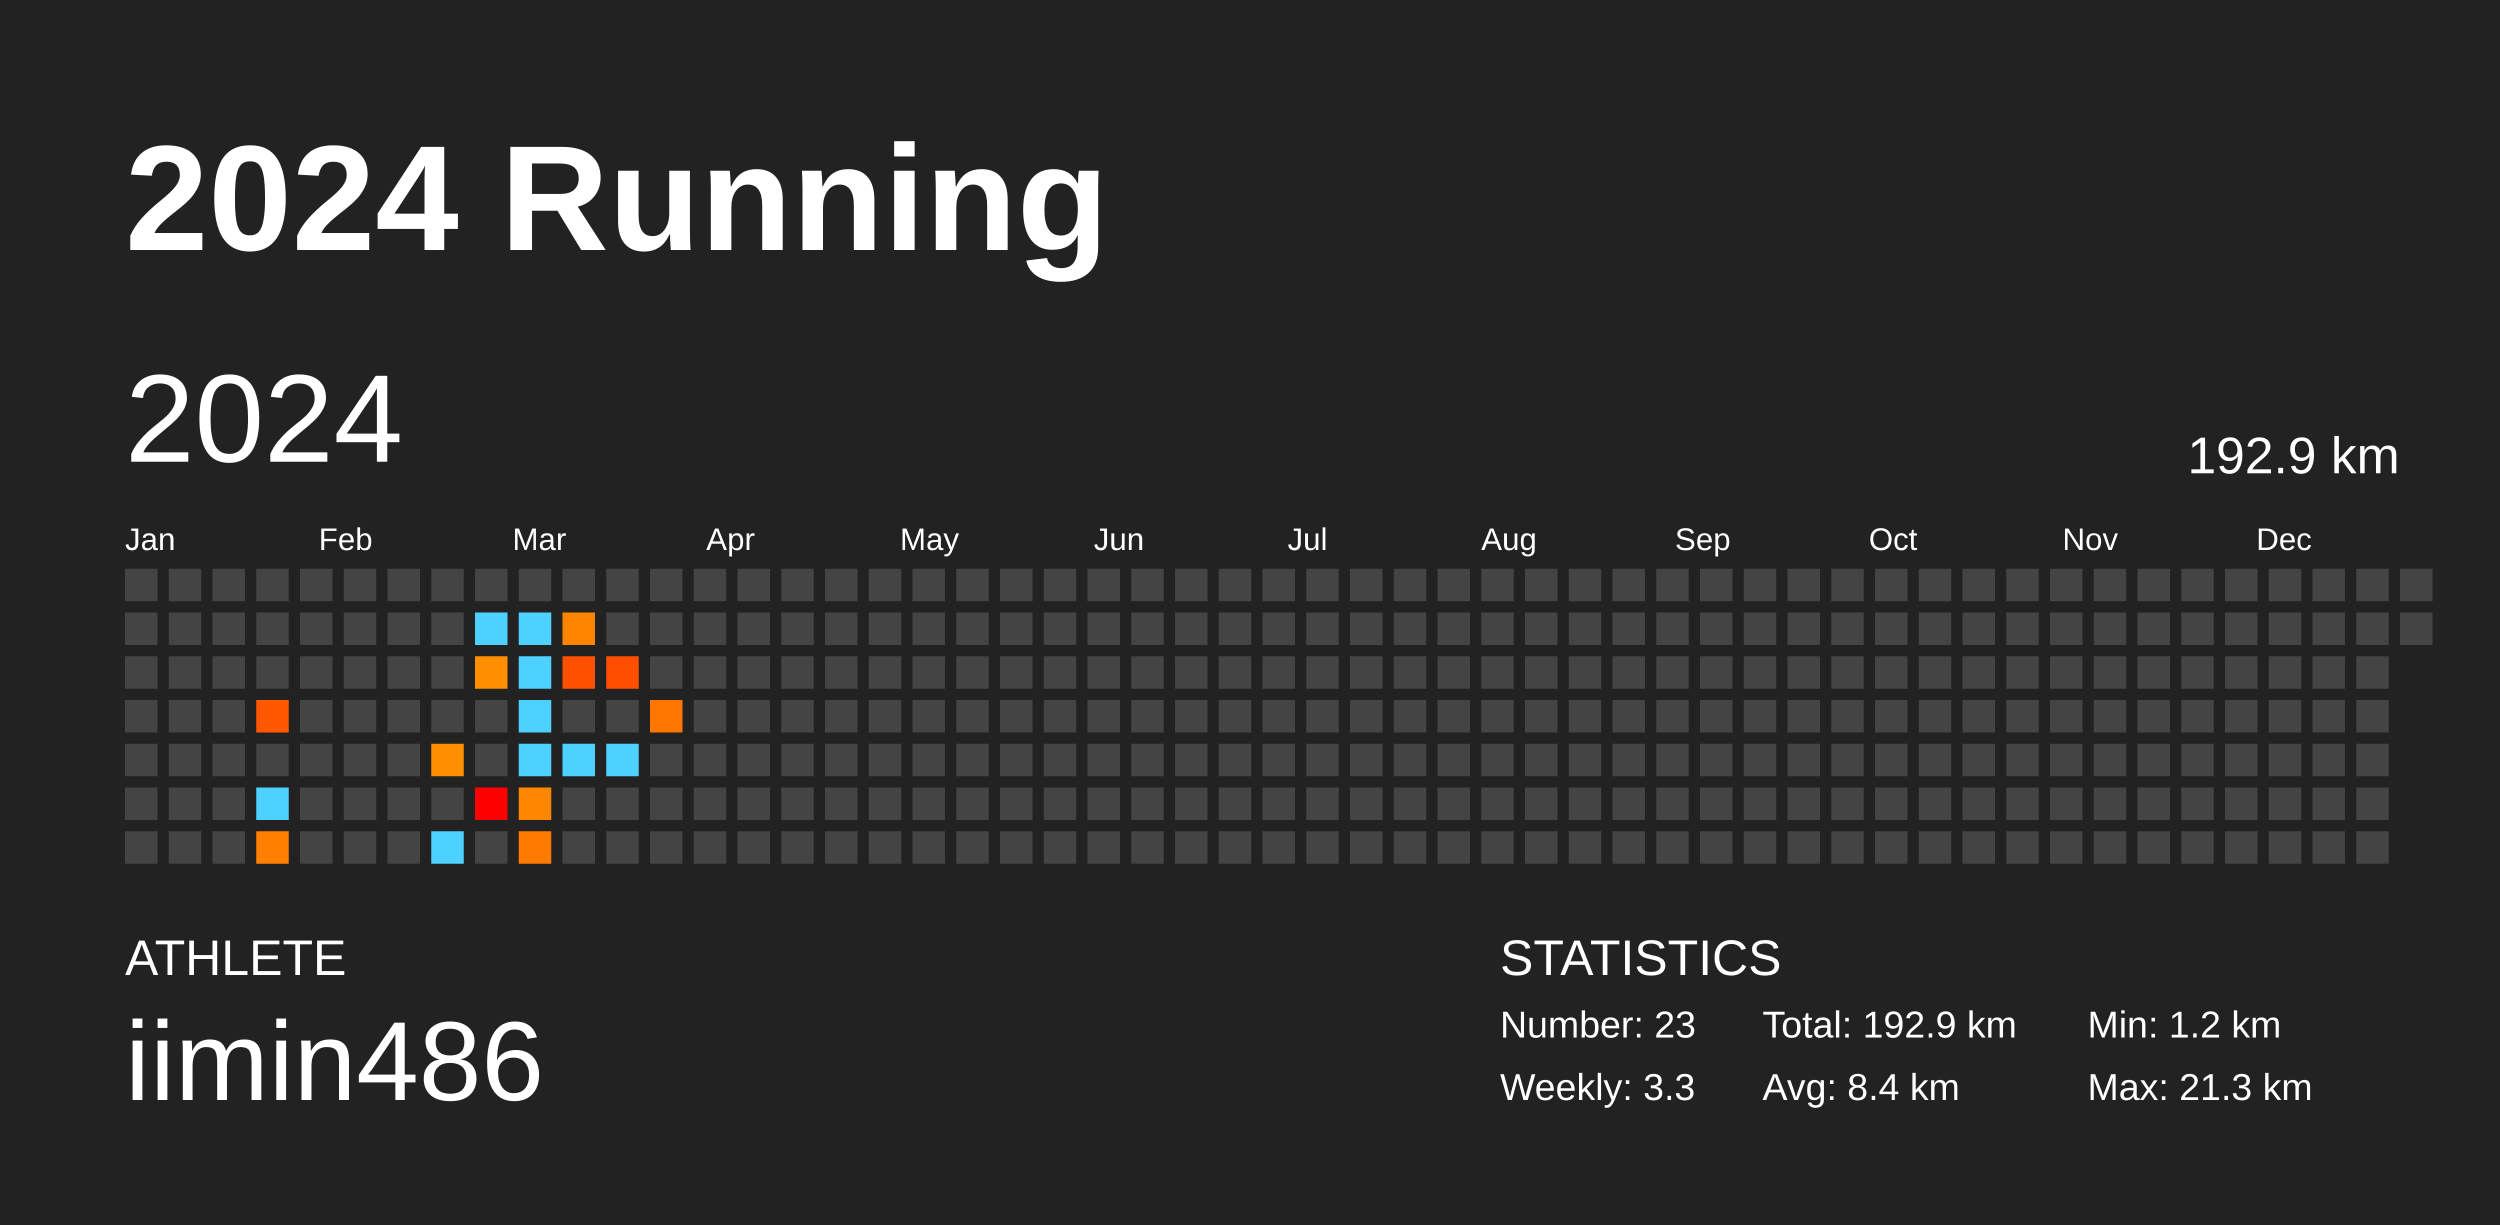
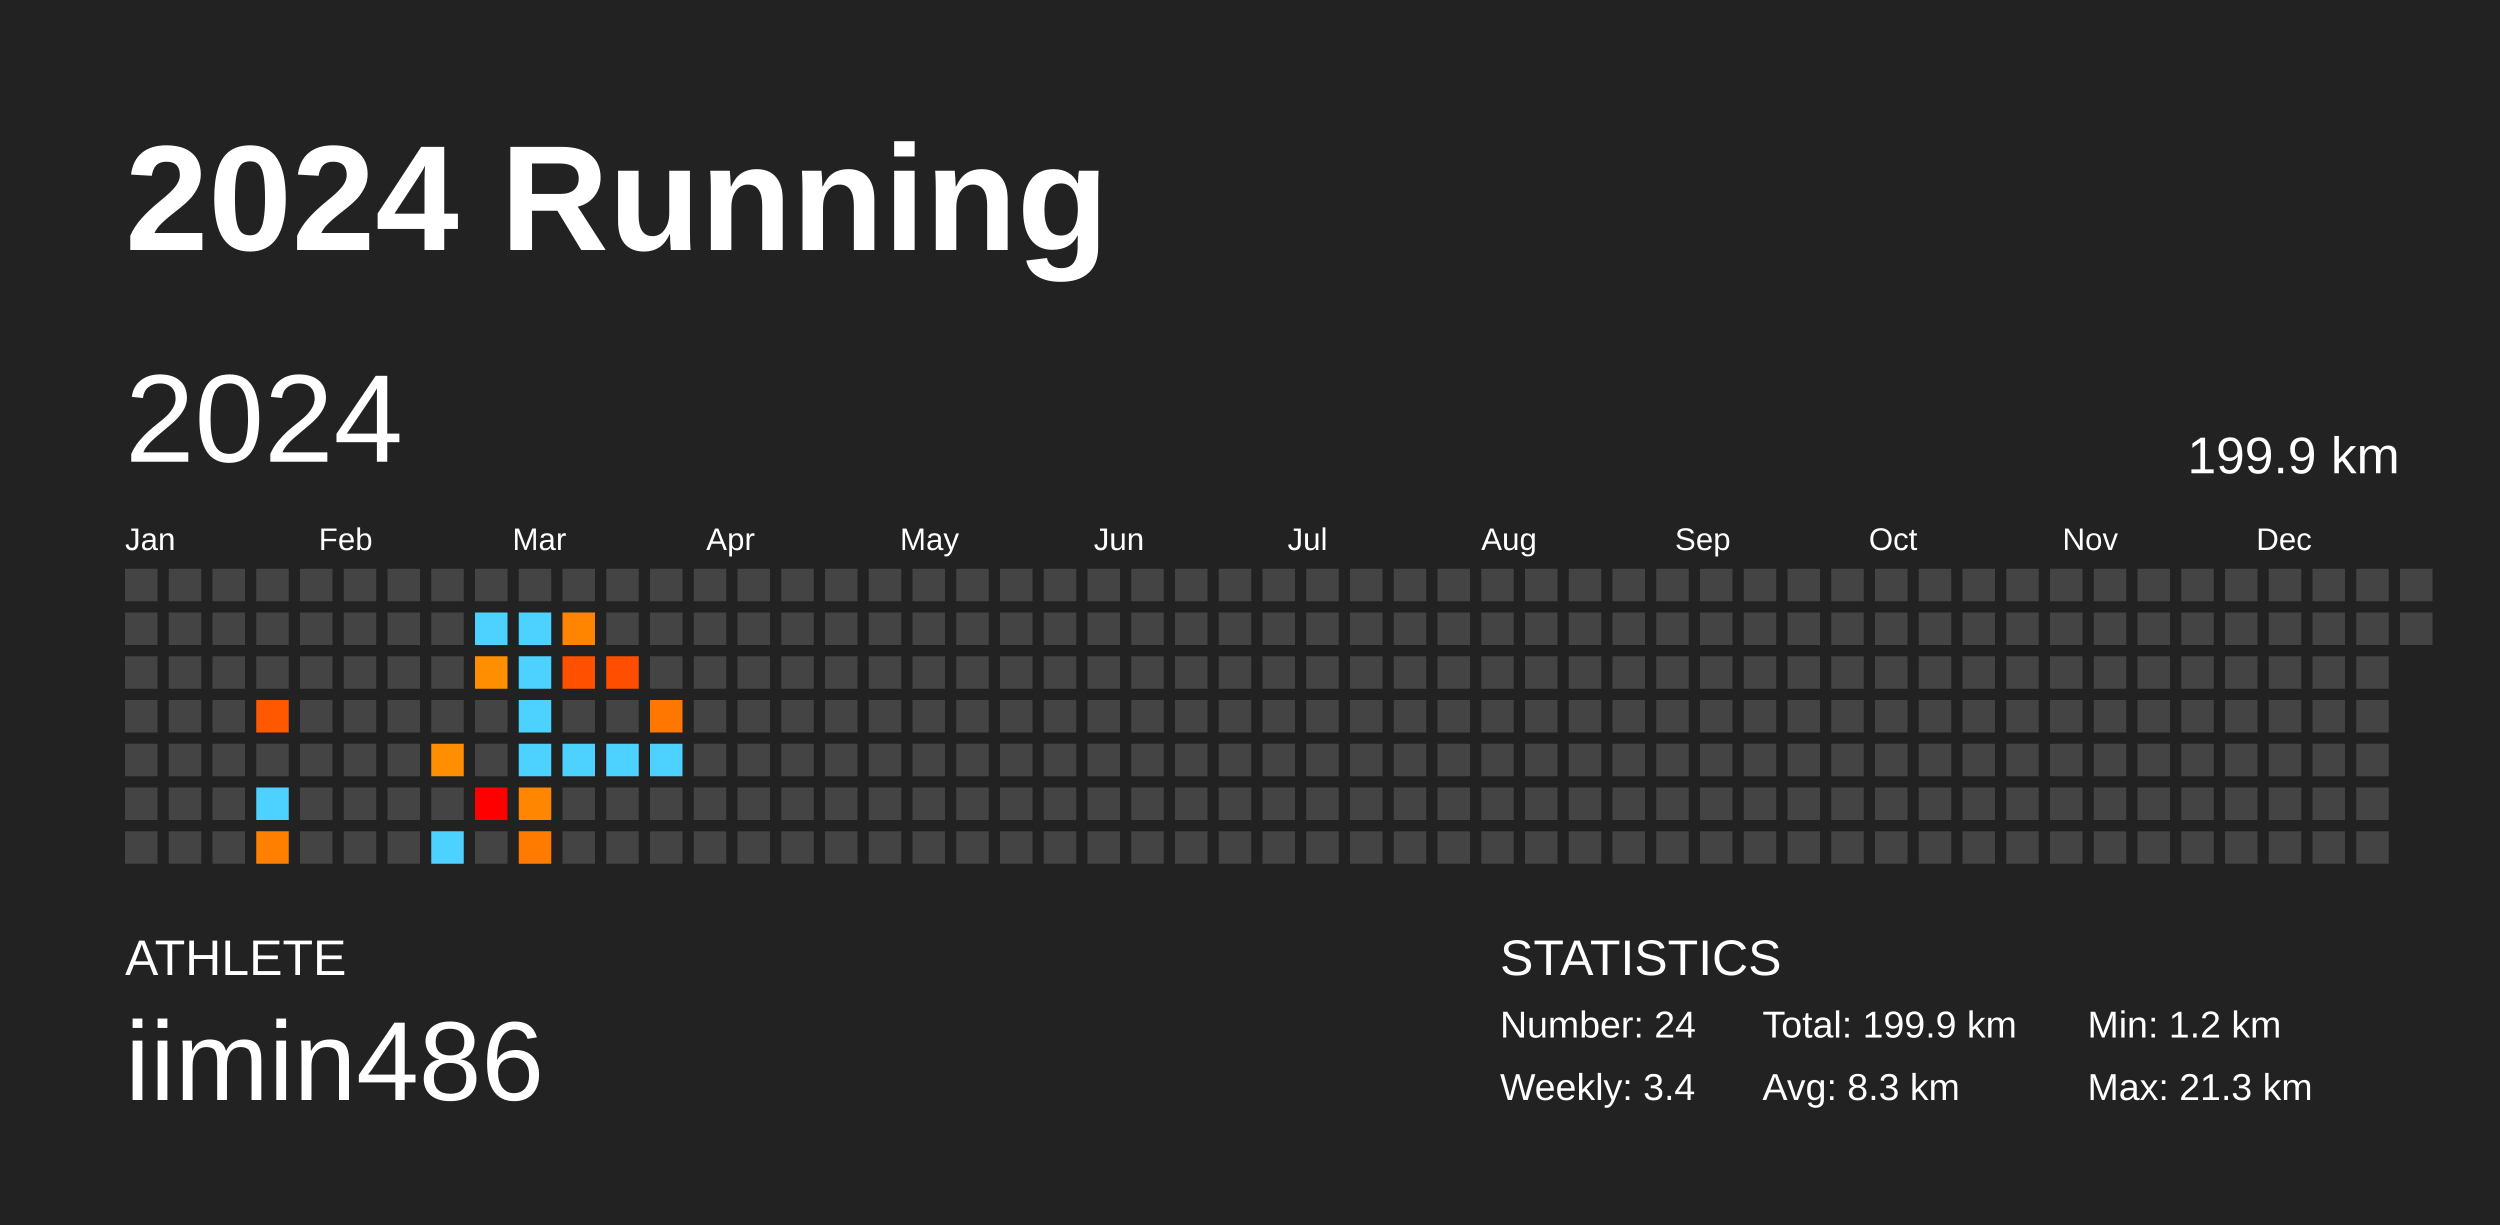
<svg xmlns="http://www.w3.org/2000/svg" baseProfile="full" height="98mm" version="1.1" viewBox="0,0,200,98" width="200mm">
  <defs />
  <rect fill="#222222" height="98" width="200" x="0" y="0" />
  <text fill="#FFFFFF" style="font-size:12px; font-family:Arial; font-weight:bold;" x="10" y="20">2024 Running</text>
  <text fill="#FFFFFF" style="font-size:4px; font-family:Arial" x="10" y="78">ATHLETE</text>
  <text fill="#FFFFFF" style="font-size:9px; font-family:Arial" x="10" y="88">iimin486</text>
  <text fill="#FFFFFF" style="font-size:4px; font-family:Arial" x="120" y="78">STATISTICS</text>
-   <text fill="#FFFFFF" style="font-size:3px; font-family:Arial" x="120" y="83">Number: 23</text>
-   <text fill="#FFFFFF" style="font-size:3px; font-family:Arial" x="120" y="88">Weekly: 3.3</text>
-   <text fill="#FFFFFF" style="font-size:3px; font-family:Arial" x="141" y="83">Total: 192.9 km</text>
-   <text fill="#FFFFFF" style="font-size:3px; font-family:Arial" x="141" y="88">Avg: 8.4 km</text>
+   <text fill="#FFFFFF" style="font-size:3px; font-family:Arial" x="120" y="83">Number: 24</text>
+   <text fill="#FFFFFF" style="font-size:3px; font-family:Arial" x="120" y="88">Weekly: 3.4</text>
+   <text fill="#FFFFFF" style="font-size:3px; font-family:Arial" x="141" y="83">Total: 199.9 km</text>
+   <text fill="#FFFFFF" style="font-size:3px; font-family:Arial" x="141" y="88">Avg: 8.3 km</text>
  <text fill="#FFFFFF" style="font-size:3px; font-family:Arial" x="167" y="83">Min: 1.2 km</text>
  <text fill="#FFFFFF" style="font-size:3px; font-family:Arial" x="167" y="88">Max: 21.3 km</text>
  <text dominant-baseline="hanging" fill="#FFFFFF" style="font-size:10.0px; font-family:Arial;" x="10" y="30">2024</text>
-   <text dominant-baseline="hanging" fill="#FFFFFF" style="font-size:4.125px; font-family:Arial;" x="175" y="35">192.9 km</text>
+   <text dominant-baseline="hanging" fill="#FFFFFF" style="font-size:4.125px; font-family:Arial;" x="175" y="35">199.9 km</text>
  <text fill="#FFFFFF" style="font-size:2.5px; font-family:Arial" x="10.0" y="44">Jan</text>
  <text fill="#FFFFFF" style="font-size:2.5px; font-family:Arial" x="25.5" y="44">Feb</text>
  <text fill="#FFFFFF" style="font-size:2.5px; font-family:Arial" x="41.0" y="44">Mar</text>
  <text fill="#FFFFFF" style="font-size:2.5px; font-family:Arial" x="56.5" y="44">Apr</text>
  <text fill="#FFFFFF" style="font-size:2.5px; font-family:Arial" x="72.0" y="44">May</text>
  <text fill="#FFFFFF" style="font-size:2.5px; font-family:Arial" x="87.5" y="44">Jun</text>
  <text fill="#FFFFFF" style="font-size:2.5px; font-family:Arial" x="103.0" y="44">Jul</text>
  <text fill="#FFFFFF" style="font-size:2.5px; font-family:Arial" x="118.5" y="44">Aug</text>
  <text fill="#FFFFFF" style="font-size:2.5px; font-family:Arial" x="134.0" y="44">Sep</text>
  <text fill="#FFFFFF" style="font-size:2.5px; font-family:Arial" x="149.5" y="44">Oct</text>
  <text fill="#FFFFFF" style="font-size:2.5px; font-family:Arial" x="165.0" y="44">Nov</text>
  <text fill="#FFFFFF" style="font-size:2.5px; font-family:Arial" x="180.5" y="44">Dec</text>
  <rect fill="#444444" height="2.6" width="2.6" x="10.0" y="45.5" />
  <rect fill="#444444" height="2.6" width="2.6" x="10.0" y="49.0" />
  <rect fill="#444444" height="2.6" width="2.6" x="10.0" y="52.5" />
  <rect fill="#444444" height="2.6" width="2.6" x="10.0" y="56.0" />
  <rect fill="#444444" height="2.6" width="2.6" x="10.0" y="59.5" />
  <rect fill="#444444" height="2.6" width="2.6" x="10.0" y="63.0" />
  <rect fill="#444444" height="2.6" width="2.6" x="10.0" y="66.5" />
  <rect fill="#444444" height="2.6" width="2.6" x="13.5" y="45.5" />
  <rect fill="#444444" height="2.6" width="2.6" x="13.5" y="49.0" />
  <rect fill="#444444" height="2.6" width="2.6" x="13.5" y="52.5" />
  <rect fill="#444444" height="2.6" width="2.6" x="13.5" y="56.0" />
  <rect fill="#444444" height="2.6" width="2.6" x="13.5" y="59.5" />
  <rect fill="#444444" height="2.6" width="2.6" x="13.5" y="63.0" />
  <rect fill="#444444" height="2.6" width="2.6" x="13.5" y="66.5" />
  <rect fill="#444444" height="2.6" width="2.6" x="17.0" y="45.5" />
  <rect fill="#444444" height="2.6" width="2.6" x="17.0" y="49.0" />
  <rect fill="#444444" height="2.6" width="2.6" x="17.0" y="52.5" />
  <rect fill="#444444" height="2.6" width="2.6" x="17.0" y="56.0" />
  <rect fill="#444444" height="2.6" width="2.6" x="17.0" y="59.5" />
  <rect fill="#444444" height="2.6" width="2.6" x="17.0" y="63.0" />
  <rect fill="#444444" height="2.6" width="2.6" x="17.0" y="66.5" />
  <rect fill="#444444" height="2.6" width="2.6" x="20.5" y="45.5" />
  <rect fill="#444444" height="2.6" width="2.6" x="20.5" y="49.0" />
  <rect fill="#444444" height="2.6" width="2.6" x="20.5" y="52.5" />
  <rect fill="#ff5800" height="2.6" width="2.6" x="20.5" y="56.0" />
  <rect fill="#444444" height="2.6" width="2.6" x="20.5" y="59.5" />
  <rect fill="#4dd2ff" height="2.6" width="2.6" x="20.5" y="63.0" />
  <rect fill="#ff7f00" height="2.6" width="2.6" x="20.5" y="66.5" />
  <rect fill="#444444" height="2.6" width="2.6" x="24.0" y="45.5" />
  <rect fill="#444444" height="2.6" width="2.6" x="24.0" y="49.0" />
  <rect fill="#444444" height="2.6" width="2.6" x="24.0" y="52.5" />
  <rect fill="#444444" height="2.6" width="2.6" x="24.0" y="56.0" />
  <rect fill="#444444" height="2.6" width="2.6" x="24.0" y="59.5" />
  <rect fill="#444444" height="2.6" width="2.6" x="24.0" y="63.0" />
  <rect fill="#444444" height="2.6" width="2.6" x="24.0" y="66.5" />
  <rect fill="#444444" height="2.6" width="2.6" x="27.5" y="45.5" />
  <rect fill="#444444" height="2.6" width="2.6" x="27.5" y="49.0" />
  <rect fill="#444444" height="2.6" width="2.6" x="27.5" y="52.5" />
  <rect fill="#444444" height="2.6" width="2.6" x="27.5" y="56.0" />
  <rect fill="#444444" height="2.6" width="2.6" x="27.5" y="59.5" />
  <rect fill="#444444" height="2.6" width="2.6" x="27.5" y="63.0" />
  <rect fill="#444444" height="2.6" width="2.6" x="27.5" y="66.5" />
  <rect fill="#444444" height="2.6" width="2.6" x="31.0" y="45.5" />
  <rect fill="#444444" height="2.6" width="2.6" x="31.0" y="49.0" />
  <rect fill="#444444" height="2.6" width="2.6" x="31.0" y="52.5" />
  <rect fill="#444444" height="2.6" width="2.6" x="31.0" y="56.0" />
  <rect fill="#444444" height="2.6" width="2.6" x="31.0" y="59.5" />
  <rect fill="#444444" height="2.6" width="2.6" x="31.0" y="63.0" />
  <rect fill="#444444" height="2.6" width="2.6" x="31.0" y="66.5" />
  <rect fill="#444444" height="2.6" width="2.6" x="34.5" y="45.5" />
  <rect fill="#444444" height="2.6" width="2.6" x="34.5" y="49.0" />
  <rect fill="#444444" height="2.6" width="2.6" x="34.5" y="52.5" />
  <rect fill="#444444" height="2.6" width="2.6" x="34.5" y="56.0" />
  <rect fill="#ff8f00" height="2.6" width="2.6" x="34.5" y="59.5" />
  <rect fill="#444444" height="2.6" width="2.6" x="34.5" y="63.0" />
  <rect fill="#4dd2ff" height="2.6" width="2.6" x="34.5" y="66.5" />
  <rect fill="#444444" height="2.6" width="2.6" x="38.0" y="45.5" />
  <rect fill="#4dd2ff" height="2.6" width="2.6" x="38.0" y="49.0" />
  <rect fill="#ff8f00" height="2.6" width="2.6" x="38.0" y="52.5" />
  <rect fill="#444444" height="2.6" width="2.6" x="38.0" y="56.0" />
  <rect fill="#444444" height="2.6" width="2.6" x="38.0" y="59.5" />
  <rect fill="red" height="2.6" width="2.6" x="38.0" y="63.0" />
  <rect fill="#444444" height="2.6" width="2.6" x="38.0" y="66.5" />
  <rect fill="#444444" height="2.6" width="2.6" x="41.5" y="45.5" />
  <rect fill="#4dd2ff" height="2.6" width="2.6" x="41.5" y="49.0" />
  <rect fill="#4dd2ff" height="2.6" width="2.6" x="41.5" y="52.5" />
  <rect fill="#4dd2ff" height="2.6" width="2.6" x="41.5" y="56.0" />
  <rect fill="#4dd2ff" height="2.6" width="2.6" x="41.5" y="59.5" />
  <rect fill="#ff8600" height="2.6" width="2.6" x="41.5" y="63.0" />
  <rect fill="#ff7b00" height="2.6" width="2.6" x="41.5" y="66.5" />
  <rect fill="#444444" height="2.6" width="2.6" x="45.0" y="45.5" />
  <rect fill="#ff8500" height="2.6" width="2.6" x="45.0" y="49.0" />
  <rect fill="#ff5000" height="2.6" width="2.6" x="45.0" y="52.5" />
  <rect fill="#444444" height="2.6" width="2.6" x="45.0" y="56.0" />
  <rect fill="#4dd2ff" height="2.6" width="2.6" x="45.0" y="59.5" />
  <rect fill="#444444" height="2.6" width="2.6" x="45.0" y="63.0" />
  <rect fill="#444444" height="2.6" width="2.6" x="45.0" y="66.5" />
  <rect fill="#444444" height="2.6" width="2.6" x="48.5" y="45.5" />
  <rect fill="#444444" height="2.6" width="2.6" x="48.5" y="49.0" />
  <rect fill="#ff4e00" height="2.6" width="2.6" x="48.5" y="52.5" />
  <rect fill="#444444" height="2.6" width="2.6" x="48.5" y="56.0" />
  <rect fill="#4dd2ff" height="2.6" width="2.6" x="48.5" y="59.5" />
  <rect fill="#444444" height="2.6" width="2.6" x="48.5" y="63.0" />
  <rect fill="#444444" height="2.6" width="2.6" x="48.5" y="66.5" />
  <rect fill="#444444" height="2.6" width="2.6" x="52.0" y="45.5" />
  <rect fill="#444444" height="2.6" width="2.6" x="52.0" y="49.0" />
  <rect fill="#444444" height="2.6" width="2.6" x="52.0" y="52.5" />
  <rect fill="#ff7600" height="2.6" width="2.6" x="52.0" y="56.0" />
-   <rect fill="#444444" height="2.6" width="2.6" x="52.0" y="59.5" />
+   <rect fill="#4dd2ff" height="2.6" width="2.6" x="52.0" y="59.5" />
  <rect fill="#444444" height="2.6" width="2.6" x="52.0" y="63.0" />
  <rect fill="#444444" height="2.6" width="2.6" x="52.0" y="66.5" />
  <rect fill="#444444" height="2.6" width="2.6" x="55.5" y="45.5" />
  <rect fill="#444444" height="2.6" width="2.6" x="55.5" y="49.0" />
  <rect fill="#444444" height="2.6" width="2.6" x="55.5" y="52.5" />
  <rect fill="#444444" height="2.6" width="2.6" x="55.5" y="56.0" />
  <rect fill="#444444" height="2.6" width="2.6" x="55.5" y="59.5" />
  <rect fill="#444444" height="2.6" width="2.6" x="55.5" y="63.0" />
  <rect fill="#444444" height="2.6" width="2.6" x="55.5" y="66.5" />
  <rect fill="#444444" height="2.6" width="2.6" x="59.0" y="45.5" />
  <rect fill="#444444" height="2.6" width="2.6" x="59.0" y="49.0" />
  <rect fill="#444444" height="2.6" width="2.6" x="59.0" y="52.5" />
  <rect fill="#444444" height="2.6" width="2.6" x="59.0" y="56.0" />
  <rect fill="#444444" height="2.6" width="2.6" x="59.0" y="59.5" />
  <rect fill="#444444" height="2.6" width="2.6" x="59.0" y="63.0" />
  <rect fill="#444444" height="2.6" width="2.6" x="59.0" y="66.5" />
  <rect fill="#444444" height="2.6" width="2.6" x="62.5" y="45.5" />
  <rect fill="#444444" height="2.6" width="2.6" x="62.5" y="49.0" />
  <rect fill="#444444" height="2.6" width="2.6" x="62.5" y="52.5" />
  <rect fill="#444444" height="2.6" width="2.6" x="62.5" y="56.0" />
  <rect fill="#444444" height="2.6" width="2.6" x="62.5" y="59.5" />
  <rect fill="#444444" height="2.6" width="2.6" x="62.5" y="63.0" />
  <rect fill="#444444" height="2.6" width="2.6" x="62.5" y="66.5" />
  <rect fill="#444444" height="2.6" width="2.6" x="66.0" y="45.5" />
  <rect fill="#444444" height="2.6" width="2.6" x="66.0" y="49.0" />
  <rect fill="#444444" height="2.6" width="2.6" x="66.0" y="52.5" />
  <rect fill="#444444" height="2.6" width="2.6" x="66.0" y="56.0" />
  <rect fill="#444444" height="2.6" width="2.6" x="66.0" y="59.5" />
  <rect fill="#444444" height="2.6" width="2.6" x="66.0" y="63.0" />
  <rect fill="#444444" height="2.6" width="2.6" x="66.0" y="66.5" />
  <rect fill="#444444" height="2.6" width="2.6" x="69.5" y="45.5" />
  <rect fill="#444444" height="2.6" width="2.6" x="69.5" y="49.0" />
  <rect fill="#444444" height="2.6" width="2.6" x="69.5" y="52.5" />
  <rect fill="#444444" height="2.6" width="2.6" x="69.5" y="56.0" />
  <rect fill="#444444" height="2.6" width="2.6" x="69.5" y="59.5" />
  <rect fill="#444444" height="2.6" width="2.6" x="69.5" y="63.0" />
  <rect fill="#444444" height="2.6" width="2.6" x="69.5" y="66.5" />
  <rect fill="#444444" height="2.6" width="2.6" x="73.0" y="45.5" />
  <rect fill="#444444" height="2.6" width="2.6" x="73.0" y="49.0" />
  <rect fill="#444444" height="2.6" width="2.6" x="73.0" y="52.5" />
  <rect fill="#444444" height="2.6" width="2.6" x="73.0" y="56.0" />
  <rect fill="#444444" height="2.6" width="2.6" x="73.0" y="59.5" />
  <rect fill="#444444" height="2.6" width="2.6" x="73.0" y="63.0" />
  <rect fill="#444444" height="2.6" width="2.6" x="73.0" y="66.5" />
  <rect fill="#444444" height="2.6" width="2.6" x="76.5" y="45.5" />
  <rect fill="#444444" height="2.6" width="2.6" x="76.5" y="49.0" />
  <rect fill="#444444" height="2.6" width="2.6" x="76.5" y="52.5" />
  <rect fill="#444444" height="2.6" width="2.6" x="76.5" y="56.0" />
  <rect fill="#444444" height="2.6" width="2.6" x="76.5" y="59.5" />
  <rect fill="#444444" height="2.6" width="2.6" x="76.5" y="63.0" />
  <rect fill="#444444" height="2.6" width="2.6" x="76.5" y="66.5" />
  <rect fill="#444444" height="2.6" width="2.6" x="80.0" y="45.5" />
  <rect fill="#444444" height="2.6" width="2.6" x="80.0" y="49.0" />
  <rect fill="#444444" height="2.6" width="2.6" x="80.0" y="52.5" />
  <rect fill="#444444" height="2.6" width="2.6" x="80.0" y="56.0" />
  <rect fill="#444444" height="2.6" width="2.6" x="80.0" y="59.5" />
  <rect fill="#444444" height="2.6" width="2.6" x="80.0" y="63.0" />
  <rect fill="#444444" height="2.6" width="2.6" x="80.0" y="66.5" />
  <rect fill="#444444" height="2.6" width="2.6" x="83.5" y="45.5" />
  <rect fill="#444444" height="2.6" width="2.6" x="83.5" y="49.0" />
  <rect fill="#444444" height="2.6" width="2.6" x="83.5" y="52.5" />
  <rect fill="#444444" height="2.6" width="2.6" x="83.5" y="56.0" />
  <rect fill="#444444" height="2.6" width="2.6" x="83.5" y="59.5" />
  <rect fill="#444444" height="2.6" width="2.6" x="83.5" y="63.0" />
  <rect fill="#444444" height="2.6" width="2.6" x="83.5" y="66.5" />
  <rect fill="#444444" height="2.6" width="2.6" x="87.0" y="45.5" />
  <rect fill="#444444" height="2.6" width="2.6" x="87.0" y="49.0" />
  <rect fill="#444444" height="2.6" width="2.6" x="87.0" y="52.5" />
  <rect fill="#444444" height="2.6" width="2.6" x="87.0" y="56.0" />
  <rect fill="#444444" height="2.6" width="2.6" x="87.0" y="59.5" />
  <rect fill="#444444" height="2.6" width="2.6" x="87.0" y="63.0" />
  <rect fill="#444444" height="2.6" width="2.6" x="87.0" y="66.5" />
  <rect fill="#444444" height="2.6" width="2.6" x="90.5" y="45.5" />
  <rect fill="#444444" height="2.6" width="2.6" x="90.5" y="49.0" />
  <rect fill="#444444" height="2.6" width="2.6" x="90.5" y="52.5" />
  <rect fill="#444444" height="2.6" width="2.6" x="90.5" y="56.0" />
  <rect fill="#444444" height="2.6" width="2.6" x="90.5" y="59.5" />
  <rect fill="#444444" height="2.6" width="2.6" x="90.5" y="63.0" />
  <rect fill="#444444" height="2.6" width="2.6" x="90.5" y="66.5" />
  <rect fill="#444444" height="2.6" width="2.6" x="94.0" y="45.5" />
  <rect fill="#444444" height="2.6" width="2.6" x="94.0" y="49.0" />
  <rect fill="#444444" height="2.6" width="2.6" x="94.0" y="52.5" />
  <rect fill="#444444" height="2.6" width="2.6" x="94.0" y="56.0" />
  <rect fill="#444444" height="2.6" width="2.6" x="94.0" y="59.5" />
  <rect fill="#444444" height="2.6" width="2.6" x="94.0" y="63.0" />
  <rect fill="#444444" height="2.6" width="2.6" x="94.0" y="66.5" />
  <rect fill="#444444" height="2.6" width="2.6" x="97.5" y="45.5" />
  <rect fill="#444444" height="2.6" width="2.6" x="97.5" y="49.0" />
  <rect fill="#444444" height="2.6" width="2.6" x="97.5" y="52.5" />
  <rect fill="#444444" height="2.6" width="2.6" x="97.5" y="56.0" />
  <rect fill="#444444" height="2.6" width="2.6" x="97.5" y="59.5" />
  <rect fill="#444444" height="2.6" width="2.6" x="97.5" y="63.0" />
  <rect fill="#444444" height="2.6" width="2.6" x="97.5" y="66.5" />
  <rect fill="#444444" height="2.6" width="2.6" x="101.0" y="45.5" />
  <rect fill="#444444" height="2.6" width="2.6" x="101.0" y="49.0" />
  <rect fill="#444444" height="2.6" width="2.6" x="101.0" y="52.5" />
  <rect fill="#444444" height="2.6" width="2.6" x="101.0" y="56.0" />
  <rect fill="#444444" height="2.6" width="2.6" x="101.0" y="59.5" />
  <rect fill="#444444" height="2.6" width="2.6" x="101.0" y="63.0" />
  <rect fill="#444444" height="2.6" width="2.6" x="101.0" y="66.5" />
  <rect fill="#444444" height="2.6" width="2.6" x="104.5" y="45.5" />
  <rect fill="#444444" height="2.6" width="2.6" x="104.5" y="49.0" />
  <rect fill="#444444" height="2.6" width="2.6" x="104.5" y="52.5" />
  <rect fill="#444444" height="2.6" width="2.6" x="104.5" y="56.0" />
  <rect fill="#444444" height="2.6" width="2.6" x="104.5" y="59.5" />
  <rect fill="#444444" height="2.6" width="2.6" x="104.5" y="63.0" />
  <rect fill="#444444" height="2.6" width="2.6" x="104.5" y="66.5" />
  <rect fill="#444444" height="2.6" width="2.6" x="108.0" y="45.5" />
  <rect fill="#444444" height="2.6" width="2.6" x="108.0" y="49.0" />
  <rect fill="#444444" height="2.6" width="2.6" x="108.0" y="52.5" />
  <rect fill="#444444" height="2.6" width="2.6" x="108.0" y="56.0" />
  <rect fill="#444444" height="2.6" width="2.6" x="108.0" y="59.5" />
  <rect fill="#444444" height="2.6" width="2.6" x="108.0" y="63.0" />
  <rect fill="#444444" height="2.6" width="2.6" x="108.0" y="66.5" />
  <rect fill="#444444" height="2.6" width="2.6" x="111.5" y="45.5" />
  <rect fill="#444444" height="2.6" width="2.6" x="111.5" y="49.0" />
  <rect fill="#444444" height="2.6" width="2.6" x="111.5" y="52.5" />
  <rect fill="#444444" height="2.6" width="2.6" x="111.5" y="56.0" />
  <rect fill="#444444" height="2.6" width="2.6" x="111.5" y="59.5" />
  <rect fill="#444444" height="2.6" width="2.6" x="111.5" y="63.0" />
  <rect fill="#444444" height="2.6" width="2.6" x="111.5" y="66.5" />
  <rect fill="#444444" height="2.6" width="2.6" x="115.0" y="45.5" />
  <rect fill="#444444" height="2.6" width="2.6" x="115.0" y="49.0" />
  <rect fill="#444444" height="2.6" width="2.6" x="115.0" y="52.5" />
  <rect fill="#444444" height="2.6" width="2.6" x="115.0" y="56.0" />
  <rect fill="#444444" height="2.6" width="2.6" x="115.0" y="59.5" />
  <rect fill="#444444" height="2.6" width="2.6" x="115.0" y="63.0" />
  <rect fill="#444444" height="2.6" width="2.6" x="115.0" y="66.5" />
  <rect fill="#444444" height="2.6" width="2.6" x="118.5" y="45.5" />
  <rect fill="#444444" height="2.6" width="2.6" x="118.5" y="49.0" />
  <rect fill="#444444" height="2.6" width="2.6" x="118.5" y="52.5" />
  <rect fill="#444444" height="2.6" width="2.6" x="118.5" y="56.0" />
  <rect fill="#444444" height="2.6" width="2.6" x="118.5" y="59.5" />
  <rect fill="#444444" height="2.6" width="2.6" x="118.5" y="63.0" />
  <rect fill="#444444" height="2.6" width="2.6" x="118.5" y="66.5" />
  <rect fill="#444444" height="2.6" width="2.6" x="122.0" y="45.5" />
  <rect fill="#444444" height="2.6" width="2.6" x="122.0" y="49.0" />
  <rect fill="#444444" height="2.6" width="2.6" x="122.0" y="52.5" />
  <rect fill="#444444" height="2.6" width="2.6" x="122.0" y="56.0" />
  <rect fill="#444444" height="2.6" width="2.6" x="122.0" y="59.5" />
  <rect fill="#444444" height="2.6" width="2.6" x="122.0" y="63.0" />
  <rect fill="#444444" height="2.6" width="2.6" x="122.0" y="66.5" />
  <rect fill="#444444" height="2.6" width="2.6" x="125.5" y="45.5" />
  <rect fill="#444444" height="2.6" width="2.6" x="125.5" y="49.0" />
  <rect fill="#444444" height="2.6" width="2.6" x="125.5" y="52.5" />
  <rect fill="#444444" height="2.6" width="2.6" x="125.5" y="56.0" />
  <rect fill="#444444" height="2.6" width="2.6" x="125.5" y="59.5" />
  <rect fill="#444444" height="2.6" width="2.6" x="125.5" y="63.0" />
  <rect fill="#444444" height="2.6" width="2.6" x="125.5" y="66.5" />
  <rect fill="#444444" height="2.6" width="2.6" x="129.0" y="45.5" />
  <rect fill="#444444" height="2.6" width="2.6" x="129.0" y="49.0" />
  <rect fill="#444444" height="2.6" width="2.6" x="129.0" y="52.5" />
  <rect fill="#444444" height="2.6" width="2.6" x="129.0" y="56.0" />
  <rect fill="#444444" height="2.6" width="2.6" x="129.0" y="59.5" />
  <rect fill="#444444" height="2.6" width="2.6" x="129.0" y="63.0" />
  <rect fill="#444444" height="2.6" width="2.6" x="129.0" y="66.5" />
  <rect fill="#444444" height="2.6" width="2.6" x="132.5" y="45.5" />
  <rect fill="#444444" height="2.6" width="2.6" x="132.5" y="49.0" />
  <rect fill="#444444" height="2.6" width="2.6" x="132.5" y="52.5" />
  <rect fill="#444444" height="2.6" width="2.6" x="132.5" y="56.0" />
  <rect fill="#444444" height="2.6" width="2.6" x="132.5" y="59.5" />
  <rect fill="#444444" height="2.6" width="2.6" x="132.5" y="63.0" />
  <rect fill="#444444" height="2.6" width="2.6" x="132.5" y="66.5" />
  <rect fill="#444444" height="2.6" width="2.6" x="136.0" y="45.5" />
  <rect fill="#444444" height="2.6" width="2.6" x="136.0" y="49.0" />
  <rect fill="#444444" height="2.6" width="2.6" x="136.0" y="52.5" />
  <rect fill="#444444" height="2.6" width="2.6" x="136.0" y="56.0" />
  <rect fill="#444444" height="2.6" width="2.6" x="136.0" y="59.5" />
  <rect fill="#444444" height="2.6" width="2.6" x="136.0" y="63.0" />
  <rect fill="#444444" height="2.6" width="2.6" x="136.0" y="66.5" />
  <rect fill="#444444" height="2.6" width="2.6" x="139.5" y="45.5" />
  <rect fill="#444444" height="2.6" width="2.6" x="139.5" y="49.0" />
  <rect fill="#444444" height="2.6" width="2.6" x="139.5" y="52.5" />
  <rect fill="#444444" height="2.6" width="2.6" x="139.5" y="56.0" />
  <rect fill="#444444" height="2.6" width="2.6" x="139.5" y="59.5" />
  <rect fill="#444444" height="2.6" width="2.6" x="139.5" y="63.0" />
  <rect fill="#444444" height="2.6" width="2.6" x="139.5" y="66.5" />
  <rect fill="#444444" height="2.6" width="2.6" x="143.0" y="45.5" />
  <rect fill="#444444" height="2.6" width="2.6" x="143.0" y="49.0" />
  <rect fill="#444444" height="2.6" width="2.6" x="143.0" y="52.5" />
  <rect fill="#444444" height="2.6" width="2.6" x="143.0" y="56.0" />
  <rect fill="#444444" height="2.6" width="2.6" x="143.0" y="59.5" />
  <rect fill="#444444" height="2.6" width="2.6" x="143.0" y="63.0" />
  <rect fill="#444444" height="2.6" width="2.6" x="143.0" y="66.5" />
  <rect fill="#444444" height="2.6" width="2.6" x="146.5" y="45.5" />
  <rect fill="#444444" height="2.6" width="2.6" x="146.5" y="49.0" />
  <rect fill="#444444" height="2.6" width="2.6" x="146.5" y="52.5" />
  <rect fill="#444444" height="2.6" width="2.6" x="146.5" y="56.0" />
  <rect fill="#444444" height="2.6" width="2.6" x="146.5" y="59.5" />
  <rect fill="#444444" height="2.6" width="2.6" x="146.5" y="63.0" />
  <rect fill="#444444" height="2.6" width="2.6" x="146.5" y="66.5" />
  <rect fill="#444444" height="2.6" width="2.6" x="150.0" y="45.5" />
  <rect fill="#444444" height="2.6" width="2.6" x="150.0" y="49.0" />
  <rect fill="#444444" height="2.6" width="2.6" x="150.0" y="52.5" />
  <rect fill="#444444" height="2.6" width="2.6" x="150.0" y="56.0" />
  <rect fill="#444444" height="2.6" width="2.6" x="150.0" y="59.5" />
  <rect fill="#444444" height="2.6" width="2.6" x="150.0" y="63.0" />
  <rect fill="#444444" height="2.6" width="2.6" x="150.0" y="66.5" />
  <rect fill="#444444" height="2.6" width="2.6" x="153.5" y="45.5" />
  <rect fill="#444444" height="2.6" width="2.6" x="153.5" y="49.0" />
  <rect fill="#444444" height="2.6" width="2.6" x="153.5" y="52.5" />
  <rect fill="#444444" height="2.6" width="2.6" x="153.5" y="56.0" />
  <rect fill="#444444" height="2.6" width="2.6" x="153.5" y="59.5" />
  <rect fill="#444444" height="2.6" width="2.6" x="153.5" y="63.0" />
  <rect fill="#444444" height="2.6" width="2.6" x="153.5" y="66.5" />
  <rect fill="#444444" height="2.6" width="2.6" x="157.0" y="45.5" />
  <rect fill="#444444" height="2.6" width="2.6" x="157.0" y="49.0" />
  <rect fill="#444444" height="2.6" width="2.6" x="157.0" y="52.5" />
  <rect fill="#444444" height="2.6" width="2.6" x="157.0" y="56.0" />
  <rect fill="#444444" height="2.6" width="2.6" x="157.0" y="59.5" />
  <rect fill="#444444" height="2.6" width="2.6" x="157.0" y="63.0" />
  <rect fill="#444444" height="2.6" width="2.6" x="157.0" y="66.5" />
  <rect fill="#444444" height="2.6" width="2.6" x="160.5" y="45.5" />
  <rect fill="#444444" height="2.6" width="2.6" x="160.5" y="49.0" />
  <rect fill="#444444" height="2.6" width="2.6" x="160.5" y="52.5" />
  <rect fill="#444444" height="2.6" width="2.6" x="160.5" y="56.0" />
  <rect fill="#444444" height="2.6" width="2.6" x="160.5" y="59.5" />
  <rect fill="#444444" height="2.6" width="2.6" x="160.5" y="63.0" />
  <rect fill="#444444" height="2.6" width="2.6" x="160.5" y="66.5" />
  <rect fill="#444444" height="2.6" width="2.6" x="164.0" y="45.5" />
  <rect fill="#444444" height="2.6" width="2.6" x="164.0" y="49.0" />
  <rect fill="#444444" height="2.6" width="2.6" x="164.0" y="52.5" />
  <rect fill="#444444" height="2.6" width="2.6" x="164.0" y="56.0" />
  <rect fill="#444444" height="2.6" width="2.6" x="164.0" y="59.5" />
  <rect fill="#444444" height="2.6" width="2.6" x="164.0" y="63.0" />
  <rect fill="#444444" height="2.6" width="2.6" x="164.0" y="66.5" />
  <rect fill="#444444" height="2.6" width="2.6" x="167.5" y="45.5" />
  <rect fill="#444444" height="2.6" width="2.6" x="167.5" y="49.0" />
  <rect fill="#444444" height="2.6" width="2.6" x="167.5" y="52.5" />
  <rect fill="#444444" height="2.6" width="2.6" x="167.5" y="56.0" />
  <rect fill="#444444" height="2.6" width="2.6" x="167.5" y="59.5" />
  <rect fill="#444444" height="2.6" width="2.6" x="167.5" y="63.0" />
  <rect fill="#444444" height="2.6" width="2.6" x="167.5" y="66.5" />
  <rect fill="#444444" height="2.6" width="2.6" x="171.0" y="45.5" />
  <rect fill="#444444" height="2.6" width="2.6" x="171.0" y="49.0" />
  <rect fill="#444444" height="2.6" width="2.6" x="171.0" y="52.5" />
  <rect fill="#444444" height="2.6" width="2.6" x="171.0" y="56.0" />
  <rect fill="#444444" height="2.6" width="2.6" x="171.0" y="59.5" />
  <rect fill="#444444" height="2.6" width="2.6" x="171.0" y="63.0" />
  <rect fill="#444444" height="2.6" width="2.6" x="171.0" y="66.5" />
  <rect fill="#444444" height="2.6" width="2.6" x="174.5" y="45.5" />
  <rect fill="#444444" height="2.6" width="2.6" x="174.5" y="49.0" />
  <rect fill="#444444" height="2.6" width="2.6" x="174.5" y="52.5" />
  <rect fill="#444444" height="2.6" width="2.6" x="174.5" y="56.0" />
  <rect fill="#444444" height="2.6" width="2.6" x="174.5" y="59.5" />
  <rect fill="#444444" height="2.6" width="2.6" x="174.5" y="63.0" />
  <rect fill="#444444" height="2.6" width="2.6" x="174.5" y="66.5" />
  <rect fill="#444444" height="2.6" width="2.6" x="178.0" y="45.5" />
  <rect fill="#444444" height="2.6" width="2.6" x="178.0" y="49.0" />
  <rect fill="#444444" height="2.6" width="2.6" x="178.0" y="52.5" />
  <rect fill="#444444" height="2.6" width="2.6" x="178.0" y="56.0" />
  <rect fill="#444444" height="2.6" width="2.6" x="178.0" y="59.5" />
  <rect fill="#444444" height="2.6" width="2.6" x="178.0" y="63.0" />
  <rect fill="#444444" height="2.6" width="2.6" x="178.0" y="66.5" />
  <rect fill="#444444" height="2.6" width="2.6" x="181.5" y="45.5" />
  <rect fill="#444444" height="2.6" width="2.6" x="181.5" y="49.0" />
  <rect fill="#444444" height="2.6" width="2.6" x="181.5" y="52.5" />
  <rect fill="#444444" height="2.6" width="2.6" x="181.5" y="56.0" />
  <rect fill="#444444" height="2.6" width="2.6" x="181.5" y="59.5" />
  <rect fill="#444444" height="2.6" width="2.6" x="181.5" y="63.0" />
  <rect fill="#444444" height="2.6" width="2.6" x="181.5" y="66.5" />
  <rect fill="#444444" height="2.6" width="2.6" x="185.0" y="45.5" />
  <rect fill="#444444" height="2.6" width="2.6" x="185.0" y="49.0" />
  <rect fill="#444444" height="2.6" width="2.6" x="185.0" y="52.5" />
  <rect fill="#444444" height="2.6" width="2.6" x="185.0" y="56.0" />
  <rect fill="#444444" height="2.6" width="2.6" x="185.0" y="59.5" />
  <rect fill="#444444" height="2.6" width="2.6" x="185.0" y="63.0" />
  <rect fill="#444444" height="2.6" width="2.6" x="185.0" y="66.5" />
  <rect fill="#444444" height="2.6" width="2.6" x="188.5" y="45.5" />
  <rect fill="#444444" height="2.6" width="2.6" x="188.5" y="49.0" />
  <rect fill="#444444" height="2.6" width="2.6" x="188.5" y="52.5" />
  <rect fill="#444444" height="2.6" width="2.6" x="188.5" y="56.0" />
  <rect fill="#444444" height="2.6" width="2.6" x="188.5" y="59.5" />
  <rect fill="#444444" height="2.6" width="2.6" x="188.5" y="63.0" />
  <rect fill="#444444" height="2.6" width="2.6" x="188.5" y="66.5" />
  <rect fill="#444444" height="2.6" width="2.6" x="192.0" y="45.5" />
  <rect fill="#444444" height="2.6" width="2.6" x="192.0" y="49.0" />
</svg>
